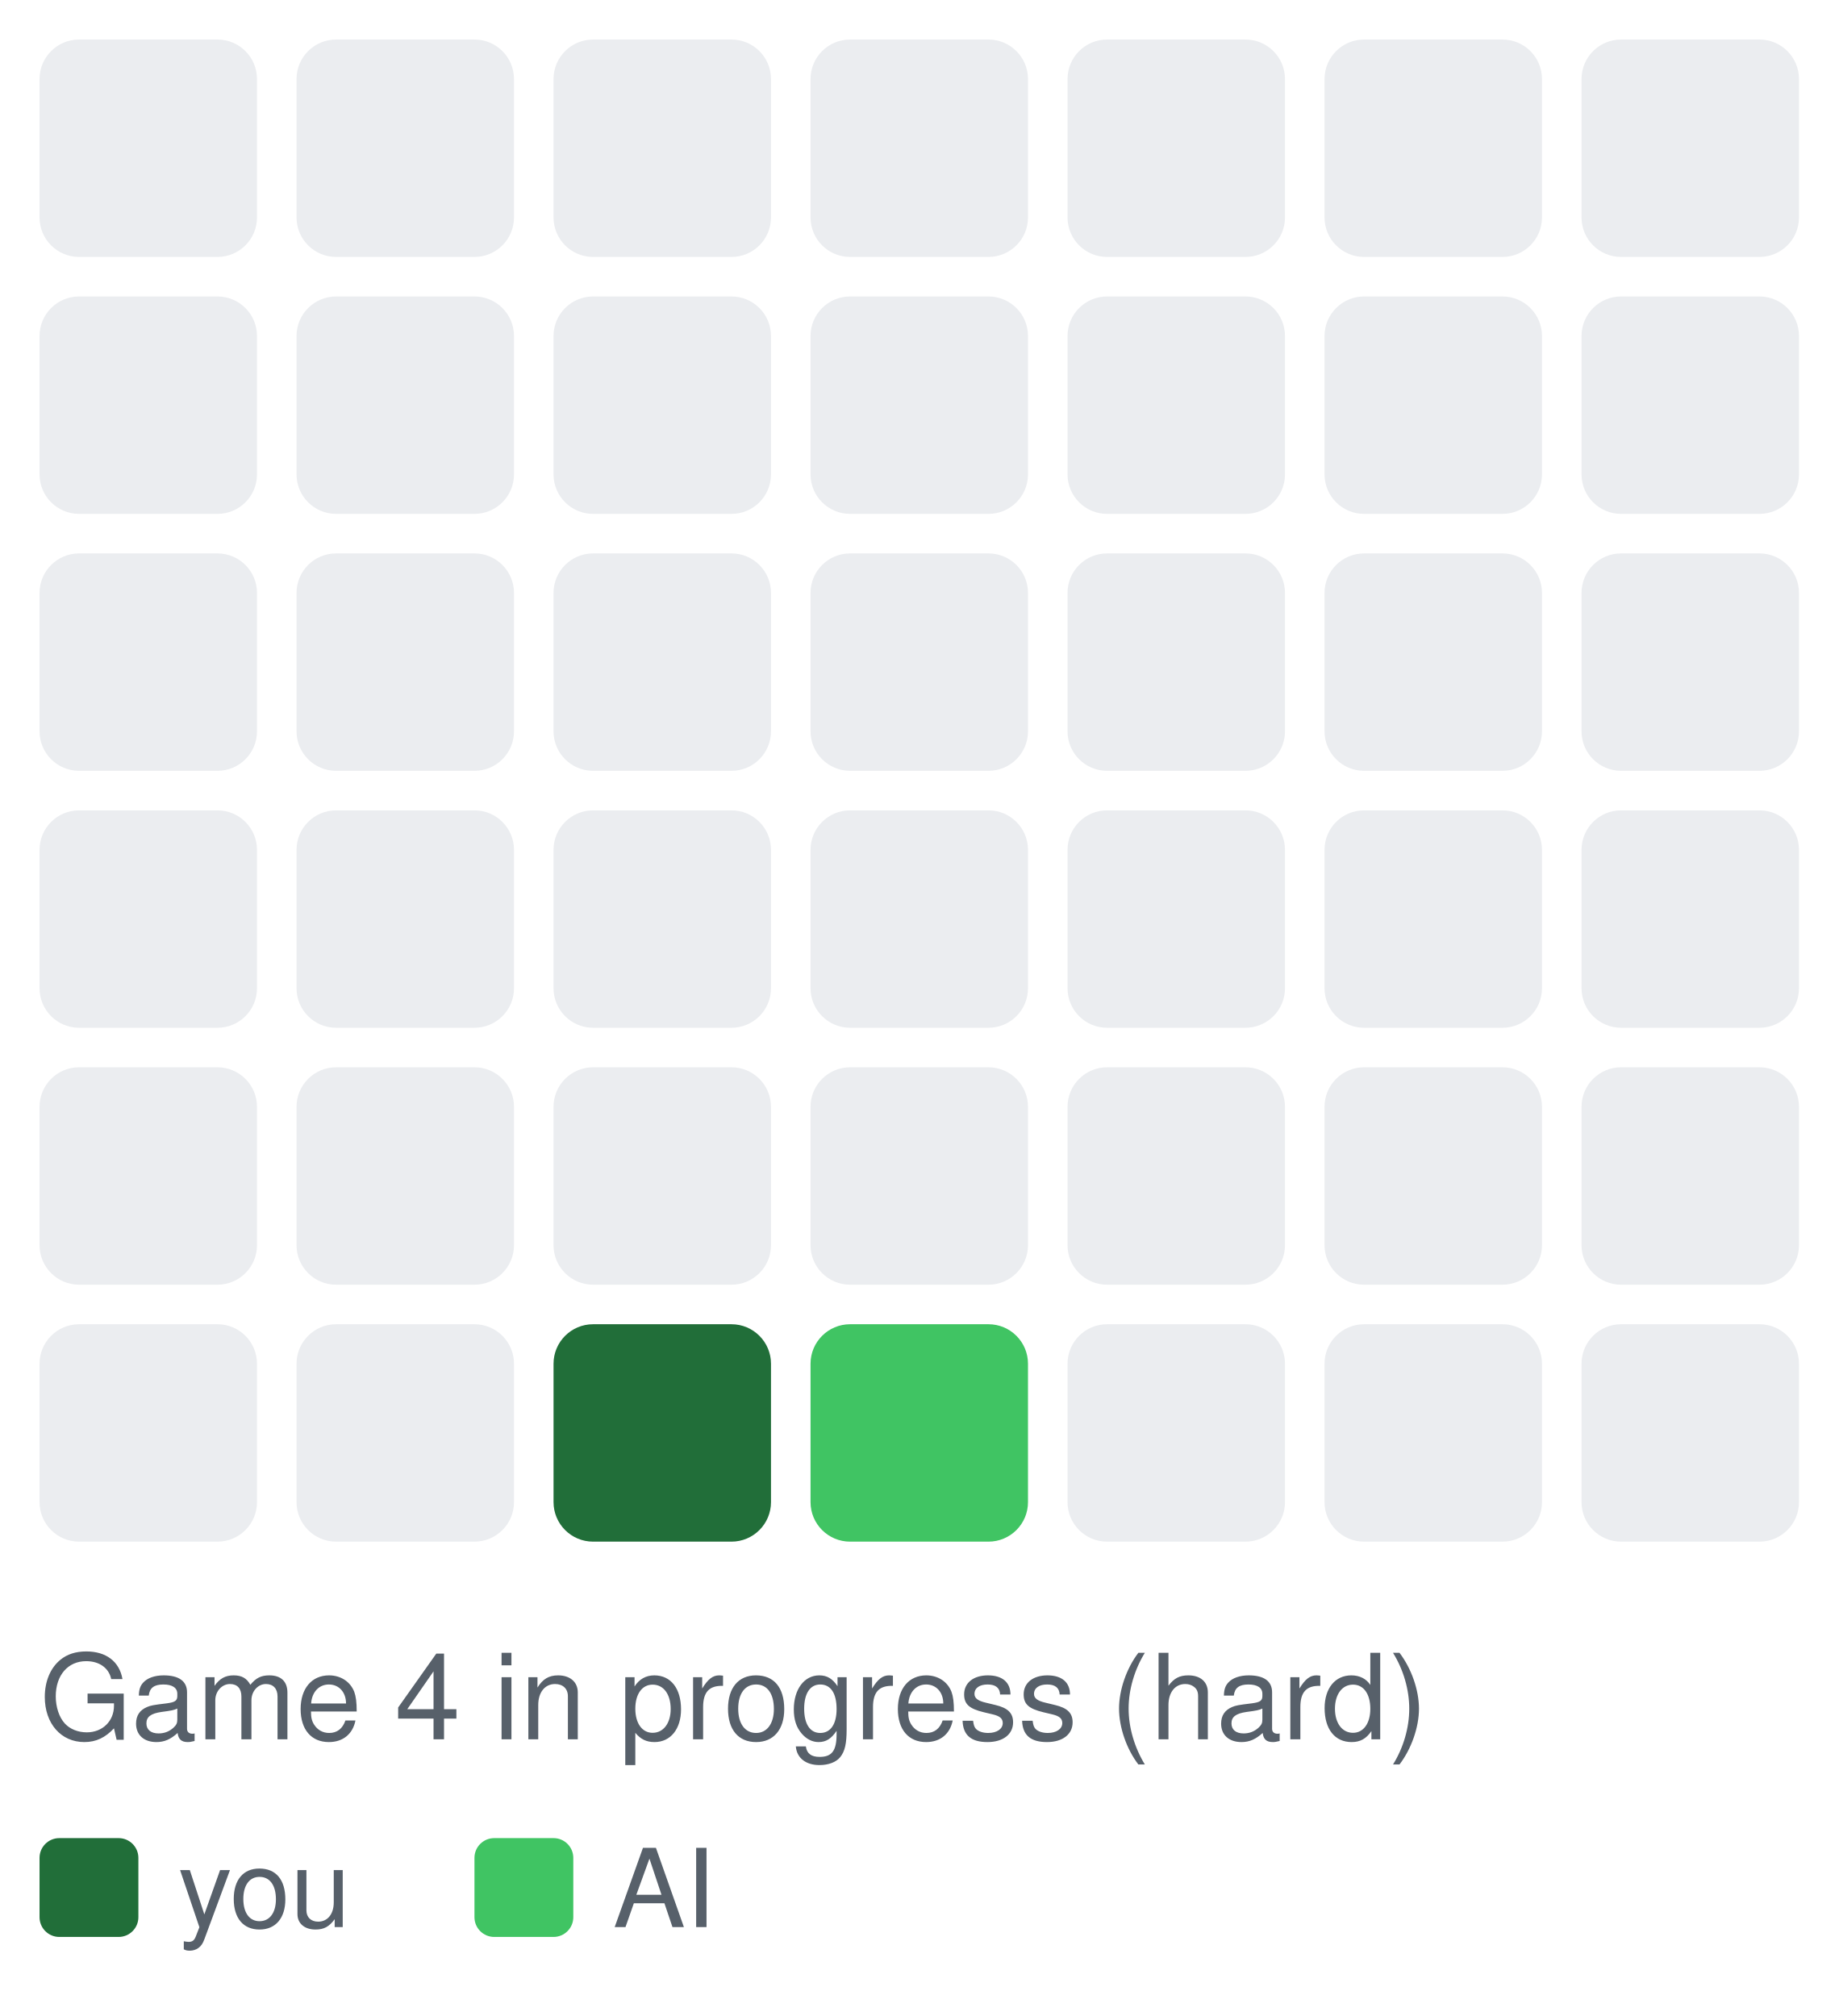
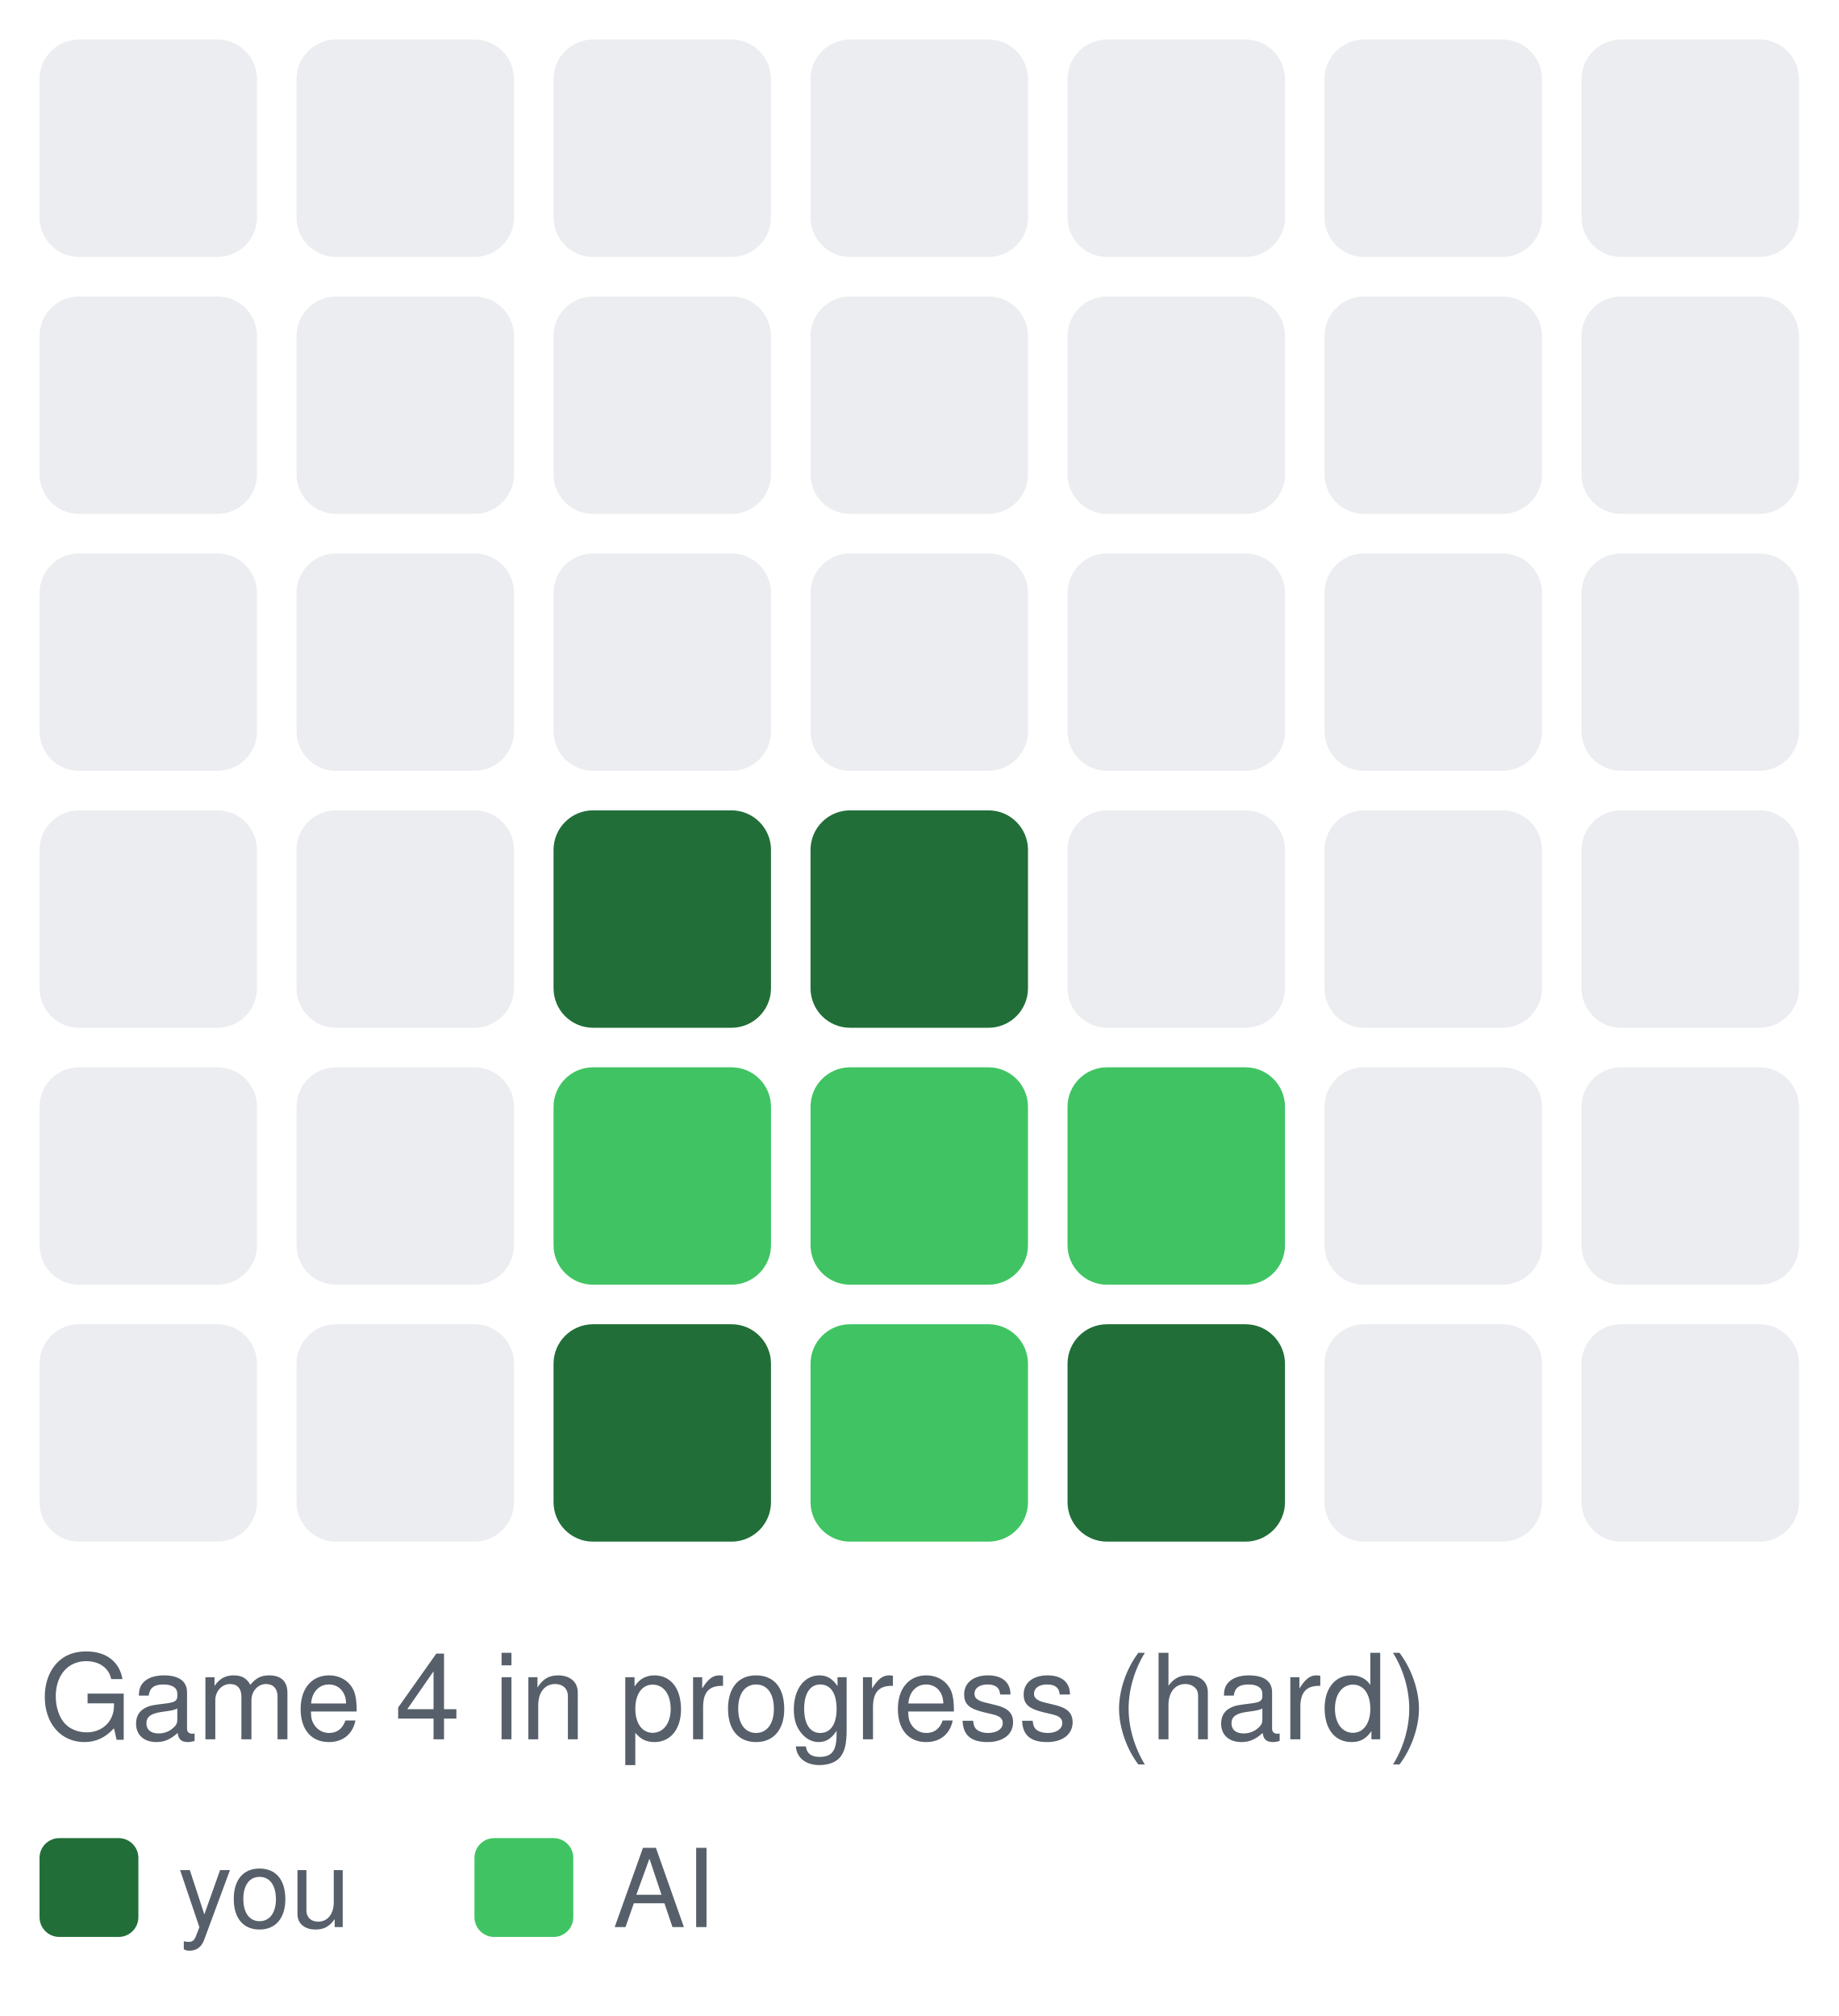
<svg xmlns="http://www.w3.org/2000/svg" width="186" height="204" viewBox="0 0 186 204" role="img" aria-label="Commit Four: Game 4 in progress (hard)">
  <rect x="4" y="134" width="22" height="22" rx="4" fill="#ebedf0" />
  <rect x="4" y="108" width="22" height="22" rx="4" fill="#ebedf0" />
  <rect x="4" y="82" width="22" height="22" rx="4" fill="#ebedf0" />
  <rect x="4" y="56" width="22" height="22" rx="4" fill="#ebedf0" />
  <rect x="4" y="30" width="22" height="22" rx="4" fill="#ebedf0" />
  <rect x="4" y="4" width="22" height="22" rx="4" fill="#ebedf0" />
  <rect x="30" y="134" width="22" height="22" rx="4" fill="#ebedf0" />
  <rect x="30" y="108" width="22" height="22" rx="4" fill="#ebedf0" />
  <rect x="30" y="82" width="22" height="22" rx="4" fill="#ebedf0" />
  <rect x="30" y="56" width="22" height="22" rx="4" fill="#ebedf0" />
  <rect x="30" y="30" width="22" height="22" rx="4" fill="#ebedf0" />
  <rect x="30" y="4" width="22" height="22" rx="4" fill="#ebedf0" />
  <rect x="56" y="134" width="22" height="22" rx="4" fill="#216e39" />
-   <rect x="56" y="108" width="22" height="22" rx="4" fill="#ebedf0" />
-   <rect x="56" y="82" width="22" height="22" rx="4" fill="#ebedf0" />
+   <rect x="56" y="108" width="22" height="22" rx="4" fill="#40c463" />
+   <rect x="56" y="82" width="22" height="22" rx="4" fill="#216e39" />
  <rect x="56" y="56" width="22" height="22" rx="4" fill="#ebedf0" />
  <rect x="56" y="30" width="22" height="22" rx="4" fill="#ebedf0" />
  <rect x="56" y="4" width="22" height="22" rx="4" fill="#ebedf0" />
  <rect x="82" y="134" width="22" height="22" rx="4" fill="#40c463" />
-   <rect x="82" y="108" width="22" height="22" rx="4" fill="#ebedf0" />
-   <rect x="82" y="82" width="22" height="22" rx="4" fill="#ebedf0" />
+   <rect x="82" y="108" width="22" height="22" rx="4" fill="#40c463" />
+   <rect x="82" y="82" width="22" height="22" rx="4" fill="#216e39" />
  <rect x="82" y="56" width="22" height="22" rx="4" fill="#ebedf0" />
  <rect x="82" y="30" width="22" height="22" rx="4" fill="#ebedf0" />
  <rect x="82" y="4" width="22" height="22" rx="4" fill="#ebedf0" />
-   <rect x="108" y="134" width="22" height="22" rx="4" fill="#ebedf0" />
-   <rect x="108" y="108" width="22" height="22" rx="4" fill="#ebedf0" />
+   <rect x="108" y="134" width="22" height="22" rx="4" fill="#216e39" />
+   <rect x="108" y="108" width="22" height="22" rx="4" fill="#40c463" />
  <rect x="108" y="82" width="22" height="22" rx="4" fill="#ebedf0" />
  <rect x="108" y="56" width="22" height="22" rx="4" fill="#ebedf0" />
  <rect x="108" y="30" width="22" height="22" rx="4" fill="#ebedf0" />
  <rect x="108" y="4" width="22" height="22" rx="4" fill="#ebedf0" />
  <rect x="134" y="134" width="22" height="22" rx="4" fill="#ebedf0" />
  <rect x="134" y="108" width="22" height="22" rx="4" fill="#ebedf0" />
  <rect x="134" y="82" width="22" height="22" rx="4" fill="#ebedf0" />
  <rect x="134" y="56" width="22" height="22" rx="4" fill="#ebedf0" />
  <rect x="134" y="30" width="22" height="22" rx="4" fill="#ebedf0" />
  <rect x="134" y="4" width="22" height="22" rx="4" fill="#ebedf0" />
  <rect x="160" y="134" width="22" height="22" rx="4" fill="#ebedf0" />
  <rect x="160" y="108" width="22" height="22" rx="4" fill="#ebedf0" />
  <rect x="160" y="82" width="22" height="22" rx="4" fill="#ebedf0" />
  <rect x="160" y="56" width="22" height="22" rx="4" fill="#ebedf0" />
  <rect x="160" y="30" width="22" height="22" rx="4" fill="#ebedf0" />
  <rect x="160" y="4" width="22" height="22" rx="4" fill="#ebedf0" />
  <text x="4" y="176" font-family="-apple-system,Segoe UI,Helvetica,Arial,sans-serif" font-size="12" fill="#57606a">Game 4 in progress (hard)</text>
  <rect x="4" y="186" width="10" height="10" rx="2" fill="#216e39" />
  <text x="18" y="195" font-family="-apple-system,Segoe UI,Helvetica,Arial,sans-serif" font-size="11" fill="#57606a">you</text>
  <rect x="48" y="186" width="10" height="10" rx="2" fill="#40c463" />
  <text x="62" y="195" font-family="-apple-system,Segoe UI,Helvetica,Arial,sans-serif" font-size="11" fill="#57606a">AI</text>
</svg>
